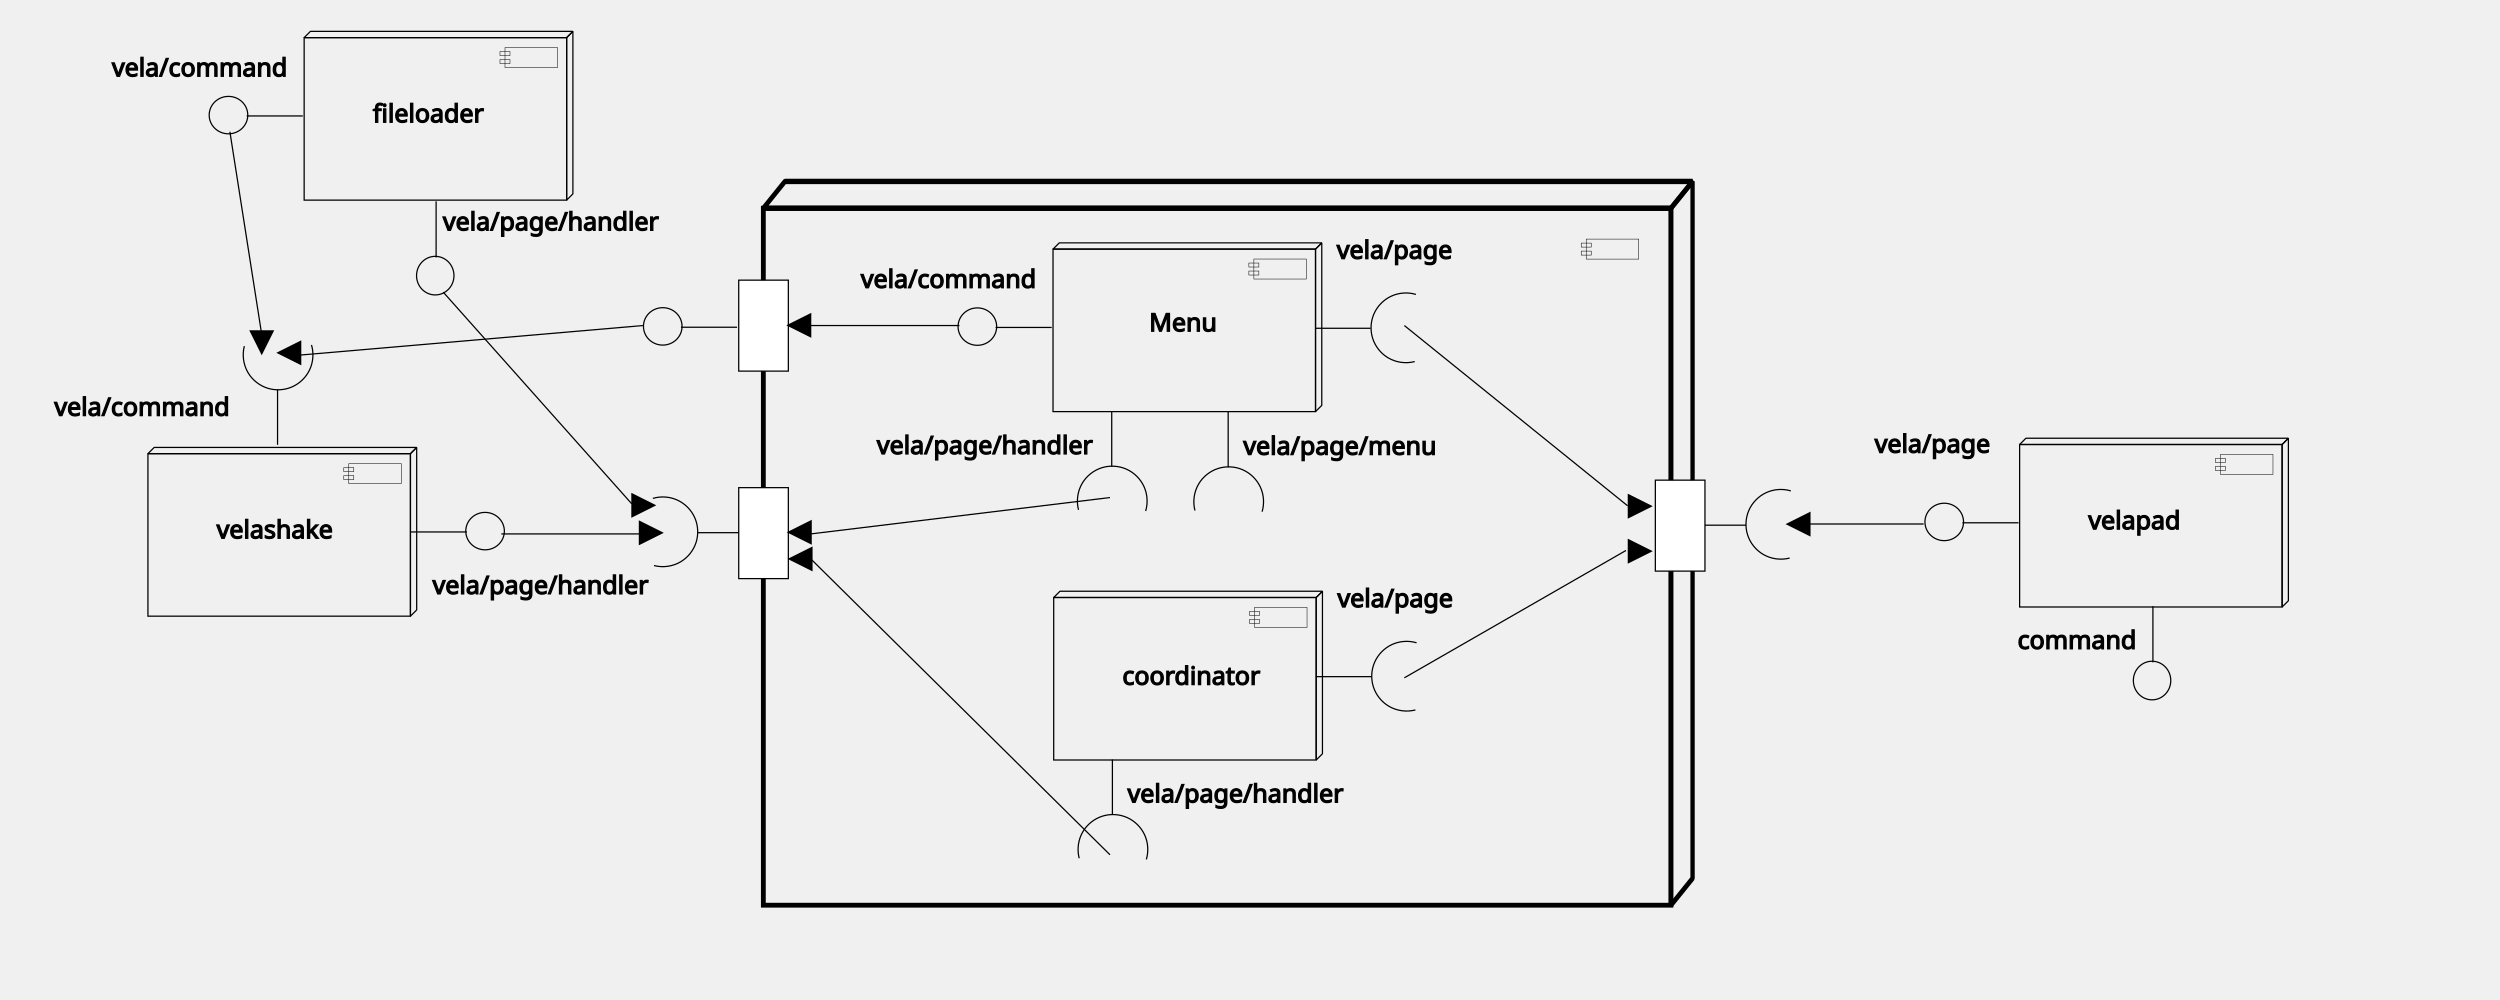
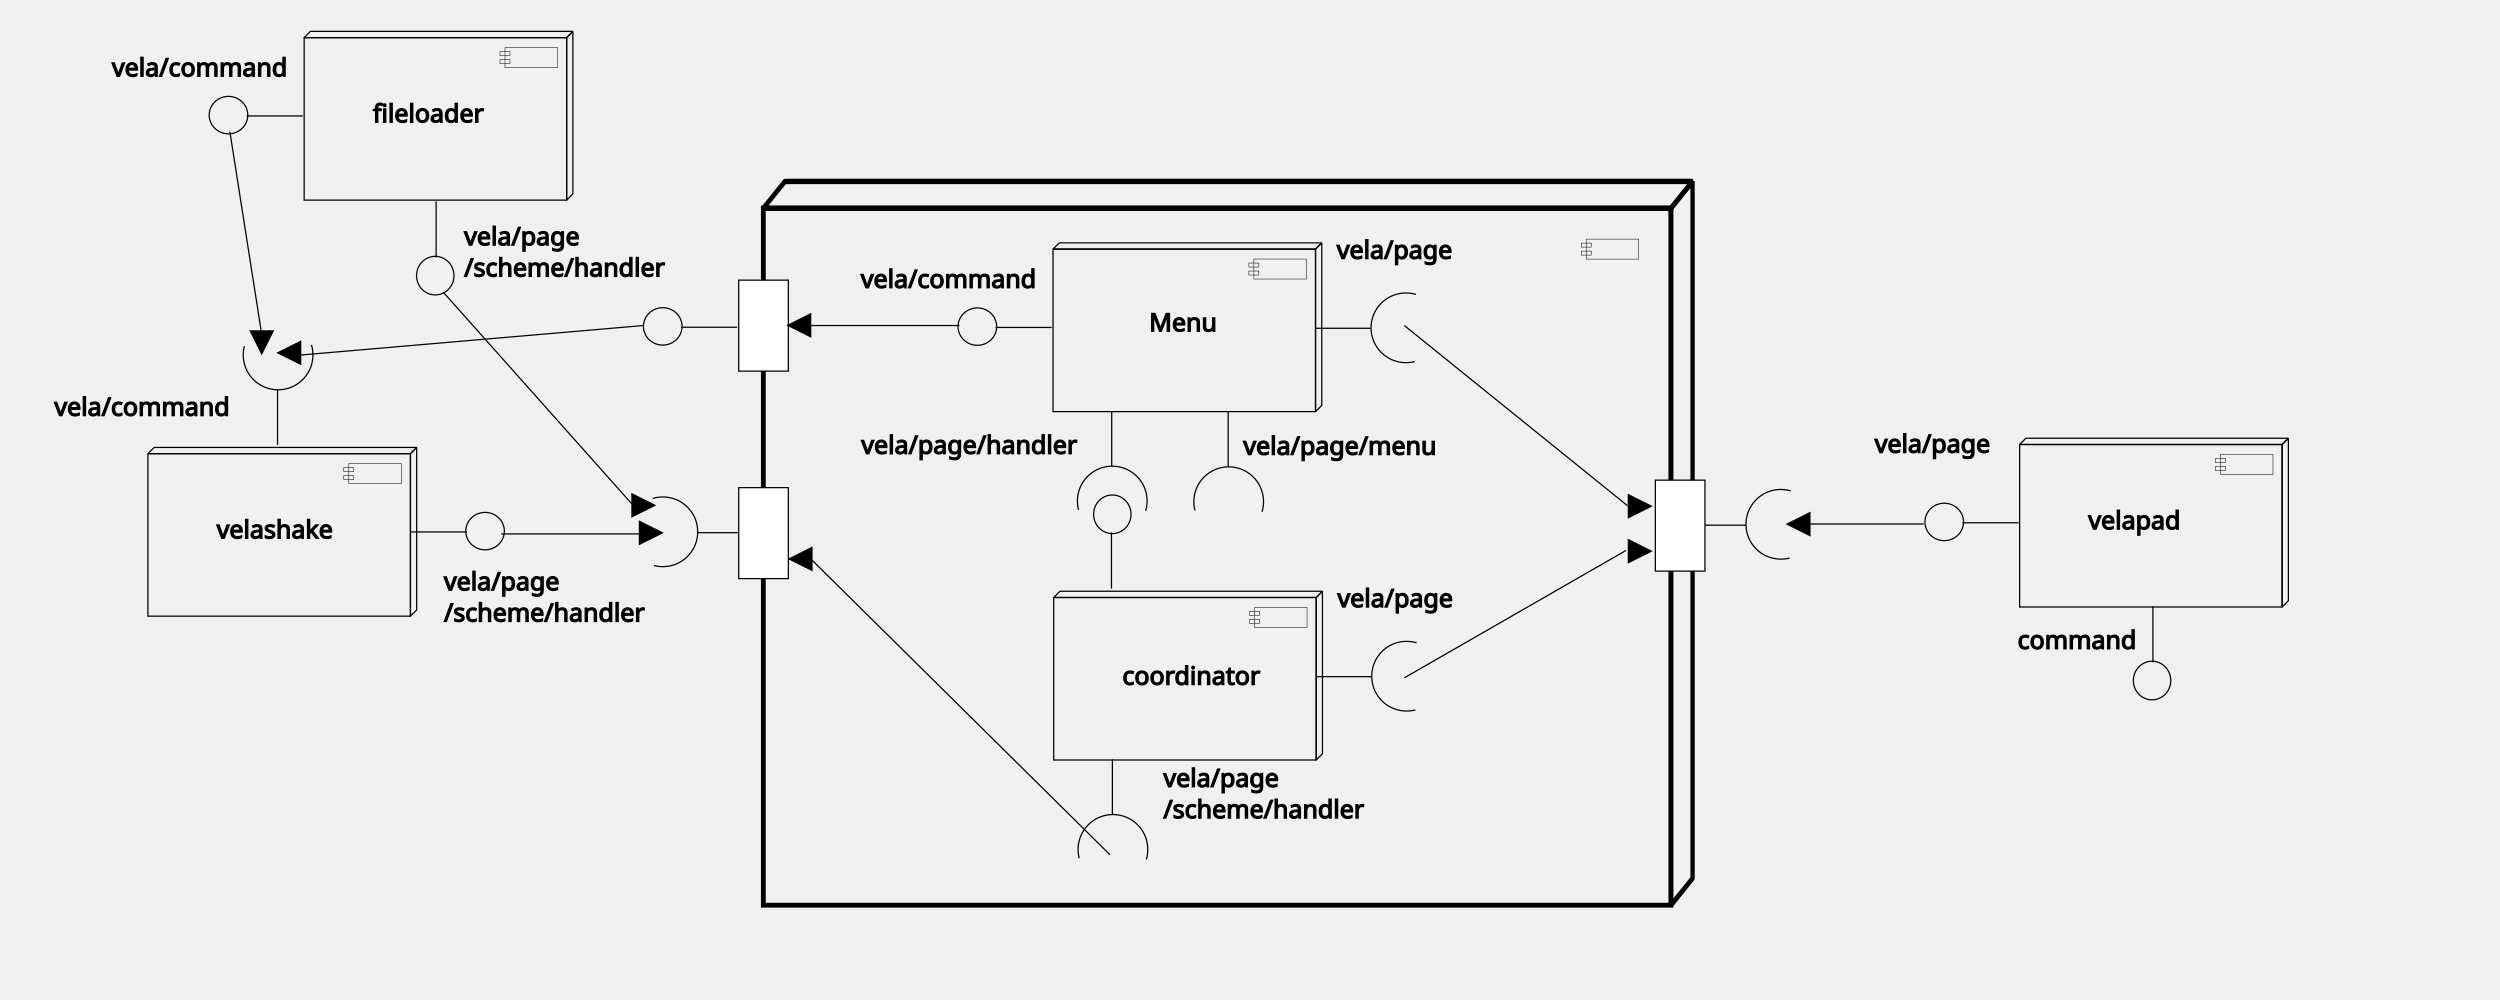
<svg xmlns="http://www.w3.org/2000/svg" viewBox="165 100 2000 800" id="svg4022" version="1.1" width="100%" height="100%" style="stroke:#000000">
  <defs id="defs4148">
    </defs>
  <style type="text/css" id="style4024">
* {
	stroke: black;
}

text {
	fill: black;
	stroke: none;
	font-size: 10px;
	font-family: sans-serif;
}

rect, ellipse {
	fill: white;
}

polygon {
	stroke-miterlimit: 1;
	fill: white;
}
</style>
  <text xml:space="preserve" style="font-size:40px;font-style:normal;font-weight:normal;line-height:125%;letter-spacing:0px;word-spacing:0px;fill:#000000;fill-opacity:1;stroke:none;font-family:Sans;-inkscape-font-specification:Sans" x="225.602" y="1067.237" id="text4386">
    <tspan id="tspan4388" style="font-style:normal;stroke:#000000;-inkscape-font-specification:Sans" x="225.602" y="1067.237" />
  </text>
  <g id="g4231" transform="translate(-412.0308,278.0615)" style="stroke:#000000">
    <rect style="fill:none;stroke:#000000" id="rect4044-5-4-2-4-6" height="130" width="210" y="184.874" x="695.381" />
    <g transform="translate(149.5207,45.45247)" style="fill:none;stroke:#000000" id="g3301-9-0-7-7">
      <polygon points="590,235 585,240 375,240 380,235 " id="polygon4046-6-2-15-7-7" transform="translate(170.8606,-100.578)" style="fill:none;stroke:#000000;stroke-miterlimit:1" />
      <polygon points="590,365 585,370 585,240 590,235 " id="polygon4048-6-0-8-5-5" transform="translate(170.8606,-100.578)" style="fill:none;stroke:#000000;stroke-miterlimit:1" />
    </g>
    <g style="fill:none;stroke:#000000" transform="matrix(0.4,0,0,0.4,698.053,140.807)" id="g4274-8-3-5-4-4-5">
      <rect style="fill:none;stroke:#000000" x="395" y="130" width="105" height="40" id="rect4090-5-5-8-8-9-4" />
      <rect style="fill:none;stroke:#000000" x="385" y="138" width="20" height="8" id="rect4092-1-9-4-9-9-1" />
      <rect style="fill:none;stroke:#000000" x="385" y="154" width="20" height="8" id="rect4094-3-4-9-7-2-7" />
    </g>
  </g>
  <g id="g7115" transform="matrix(-1,0,0,1,808.1256,318.0615)" style="stroke:#000000">
    <path d="m 309.669,27.077 c 0,8.267 -6.911,14.969 -15.437,14.969 -8.525,0 -15.437,-6.702 -15.437,-14.969 0,-8.267 6.911,-14.969 15.437,-14.969 8.525,0 15.437,6.702 15.437,14.969 z" id="path4963-2-2-4-4-5-4" style="opacity:0.99;fill:none;stroke:#000000;stroke-width:1;stroke-linecap:butt;stroke-linejoin:bevel;stroke-miterlimit:0;stroke-opacity:1;stroke-dasharray:none" transform="matrix(1,0,0,-1,-39.16464,233.9039)" />
    <path id="path3930" d="m 269.618,207.504 44.907,0" style="fill:none;stroke:#000000;stroke-width:1px;stroke-linecap:butt;stroke-linejoin:miter;stroke-opacity:1" />
  </g>
-   <text xml:space="preserve" style="font-size:20px;font-style:normal;font-weight:normal;line-height:125%;letter-spacing:0px;word-spacing:0px;fill:#000000;fill-opacity:1;stroke:none;font-family:Sans;-inkscape-font-specification:Sans" x="511.082" y="575.125" id="text4283">
-     <tspan id="tspan4285" style="stroke:#000000" x="511.082" y="575.125">vela/page/handler</tspan>
-   </text>
  <text xml:space="preserve" style="font-size:20px;font-style:normal;font-weight:normal;line-height:125%;letter-spacing:0px;word-spacing:0px;fill:#000000;fill-opacity:1;stroke:none;font-family:Sans;-inkscape-font-specification:Sans" x="338.337" y="530.664" id="text4287">
    <tspan id="tspan4289" style="stroke:#000000" x="338.337" y="530.664">velashake</tspan>
  </text>
  <text xml:space="preserve" style="font-size:20px;font-style:normal;font-weight:normal;line-height:125%;letter-spacing:0px;word-spacing:0px;fill:#000000;fill-opacity:1;stroke:none;font-family:Sans;-inkscape-font-specification:Sans" x="208.492" y="432.533" id="text7146">
    <tspan id="tspan7148" style="stroke:#000000" x="208.492" y="432.533">vela/command</tspan>
  </text>
  <g id="g4341" transform="matrix(1,0,0,-1,-52.34623,729.1919)" style="stroke:#000000">
    <path id="path4999-4-0-0-3-8" d="m 466.536,353.247 c 1.933,-6.453 1.424,-13.606 -1.404,-19.721 -2.828,-6.114 -7.949,-11.134 -14.118,-13.84 -6.169,-2.705 -13.331,-3.072 -19.745,-1.011 -6.413,2.062 -12.02,6.533 -15.458,12.326 -3.757,6.333 -4.861,14.185 -2.995,21.308" style="fill:none;stroke:#000000;stroke-width:1px;stroke-linecap:butt;stroke-linejoin:miter;stroke-opacity:1" />
    <path id="path4337" d="m 439.385,317.662 0,-44.323" style="fill:none;stroke:#000000;stroke-width:1px;stroke-linecap:butt;stroke-linejoin:miter;stroke-opacity:1" />
  </g>
  <text xml:space="preserve" style="font-size:40px;font-style:normal;font-weight:normal;line-height:125%;letter-spacing:0px;word-spacing:0px;fill:#000000;fill-opacity:1;stroke:none;font-family:Sans;-inkscape-font-specification:Sans" x="608.925" y="1069.962" id="text4386-7">
    <tspan id="tspan4388-9" style="font-style:normal;stroke:#000000;-inkscape-font-specification:Sans" x="608.925" y="1069.962" />
  </text>
  <g id="g4231-2" transform="translate(1085.323,270.7242)" style="stroke:#000000">
    <rect style="fill:none;stroke:#000000" id="rect4044-5-4-2-4-6-7" height="130" width="210" y="184.874" x="695.381" />
    <g transform="translate(149.5207,45.45247)" style="fill:none;stroke:#000000" id="g3301-9-0-7-7-9">
      <polygon points="590,235 585,240 375,240 380,235 " id="polygon4046-6-2-15-7-7-1" transform="translate(170.8606,-100.578)" style="fill:none;stroke:#000000;stroke-miterlimit:1" />
      <polygon points="590,365 585,370 585,240 590,235 " id="polygon4048-6-0-8-5-5-3" transform="translate(170.8606,-100.578)" style="fill:none;stroke:#000000;stroke-miterlimit:1" />
    </g>
    <g style="fill:none;stroke:#000000" transform="matrix(0.4,0,0,0.4,698.053,140.807)" id="g4274-8-3-5-4-4-5-9">
      <rect style="fill:none;stroke:#000000" x="395" y="130" width="105" height="40" id="rect4090-5-5-8-8-9-4-6" />
      <rect style="fill:none;stroke:#000000" x="385" y="138" width="20" height="8" id="rect4092-1-9-4-9-9-1-6" />
      <rect style="fill:none;stroke:#000000" x="385" y="154" width="20" height="8" id="rect4094-3-4-9-7-2-7-8" />
    </g>
  </g>
  <g transform="translate(1465.323,310.7242)" style="stroke:#000000" id="g7115-5">
    <path d="m 309.669,27.077 c 0,8.267 -6.911,14.969 -15.437,14.969 -8.525,0 -15.437,-6.702 -15.437,-14.969 0,-8.267 6.911,-14.969 15.437,-14.969 8.525,0 15.437,6.702 15.437,14.969 z" id="path4963-2-2-4-4-5-4-77" style="opacity:0.99;fill:none;stroke:#000000;stroke-width:1;stroke-linecap:butt;stroke-linejoin:bevel;stroke-miterlimit:0;stroke-opacity:1;stroke-dasharray:none" transform="matrix(1,0,0,-1,-39.16464,233.9039)" />
    <path id="path3930-5" d="m 269.618,207.504 44.907,0" style="fill:none;stroke:#000000;stroke-width:1px;stroke-linecap:butt;stroke-linejoin:miter;stroke-opacity:1" />
  </g>
  <text xml:space="preserve" style="font-size:20px;font-style:normal;font-weight:normal;line-height:125%;letter-spacing:0px;word-spacing:0px;fill:#000000;fill-opacity:1;stroke:none;font-family:Sans;-inkscape-font-specification:Sans" x="1664.775" y="462.095" id="text4283-0">
    <tspan id="tspan4285-2" style="stroke:#000000" x="1664.775" y="462.095">vela/page</tspan>
  </text>
  <text xml:space="preserve" style="font-size:20px;font-style:normal;font-weight:normal;line-height:125%;letter-spacing:0px;word-spacing:0px;fill:#000000;fill-opacity:1;stroke:none;font-family:Sans;-inkscape-font-specification:Sans" x="1835.69" y="523.326" id="text4287-1">
    <tspan id="tspan4289-8" style="stroke:#000000" x="1835.69" y="523.326">velapad</tspan>
  </text>
  <g transform="matrix(0,-1,1,0,1679.826,899.4977)" style="stroke:#000000" id="g7115-3">
    <path d="m 309.669,27.077 c 0,8.267 -6.911,14.969 -15.437,14.969 -8.525,0 -15.437,-6.702 -15.437,-14.969 0,-8.267 6.911,-14.969 15.437,-14.969 8.525,0 15.437,6.702 15.437,14.969 z" id="path4963-2-2-4-4-5-4-7" style="opacity:0.99;fill:none;stroke:#000000;stroke-width:1;stroke-linecap:butt;stroke-linejoin:bevel;stroke-miterlimit:0;stroke-opacity:1;stroke-dasharray:none" transform="matrix(1,0,0,-1,-39.16464,233.9039)" />
    <path id="path3930-2" d="m 269.618,207.504 44.907,0" style="fill:none;stroke:#000000;stroke-width:1px;stroke-linecap:butt;stroke-linejoin:miter;stroke-opacity:1" />
  </g>
  <text xml:space="preserve" style="font-size:20px;font-style:normal;font-weight:normal;line-height:125%;letter-spacing:0px;word-spacing:0px;fill:#000000;fill-opacity:1;stroke:none;font-family:Sans;-inkscape-font-specification:Sans" x="1779.077" y="619.073" id="text7146-6">
    <tspan id="tspan7148-6" style="stroke:#000000" x="1779.077" y="619.073">command</tspan>
  </text>
  <text xml:space="preserve" style="font-size:40px;font-style:normal;font-weight:normal;line-height:125%;letter-spacing:0px;word-spacing:0px;fill:#000000;fill-opacity:1;stroke:none;font-family:Sans;-inkscape-font-specification:Sans" x="568.133" y="1337.099" id="text4386-6">
    <tspan id="tspan4388-8" style="font-style:normal;stroke:#000000;-inkscape-font-specification:Sans" x="568.133" y="1337.099" />
  </text>
  <g id="g11015">
    <text id="text4207" y="365.022" x="1084.388" style="font-size:20px;font-style:normal;font-weight:normal;line-height:125%;letter-spacing:0px;word-spacing:0px;fill:#000000;fill-opacity:1;stroke:none;font-family:Sans;-inkscape-font-specification:Sans" xml:space="preserve">
      <tspan y="365.022" x="1084.388" style="stroke:#000000" id="tspan4209">Menu</tspan>
    </text>
    <g id="g4231-4" style="stroke:#000000" transform="translate(312.0387,114.421)">
      <rect x="695.381" y="184.874" width="210" height="130" id="rect4044-5-4-2-4-6-2" style="fill:none;stroke:#000000" />
      <g id="g3301-9-0-7-7-5" style="fill:none;stroke:#000000" transform="translate(149.5207,45.45247)">
        <polygon style="fill:none;stroke:#000000;stroke-miterlimit:1" transform="translate(170.8606,-100.578)" id="polygon4046-6-2-15-7-7-8" points="590,235 585,240 375,240 380,235 " />
        <polygon style="fill:none;stroke:#000000;stroke-miterlimit:1" transform="translate(170.8606,-100.578)" id="polygon4048-6-0-8-5-5-5" points="590,365 585,370 585,240 590,235 " />
      </g>
      <g id="g4274-8-3-5-4-4-5-3" transform="matrix(0.4,0,0,0.4,698.053,140.807)" style="fill:none;stroke:#000000">
        <rect id="rect4090-5-5-8-8-9-4-7" height="40" width="105" y="130" x="395" style="fill:none;stroke:#000000" />
        <rect id="rect4092-1-9-4-9-9-1-11" height="8" width="20" y="138" x="385" style="fill:none;stroke:#000000" />
        <rect id="rect4094-3-4-9-7-2-7-4" height="8" width="20" y="154" x="385" style="fill:none;stroke:#000000" />
      </g>
    </g>
    <text id="text4283-2" y="306.956" x="1234.444" style="font-size:20px;font-style:normal;font-weight:normal;line-height:125%;letter-spacing:0px;word-spacing:0px;fill:#000000;fill-opacity:1;stroke:none;font-family:Sans;-inkscape-font-specification:Sans" xml:space="preserve">
      <tspan y="306.956" x="1234.444" style="stroke:#000000" id="tspan4285-8">vela/page</tspan>
    </text>
-     <text id="text4325" y="463.193" x="866.521" style="font-size:20px;font-style:normal;font-weight:normal;line-height:125%;letter-spacing:0px;word-spacing:0px;fill:#000000;fill-opacity:1;stroke:none;font-family:Sans;-inkscape-font-specification:Sans" xml:space="preserve">
-       <tspan y="463.193" x="866.521" style="stroke:#000000" id="tspan4327">vela/page/handler</tspan>
-     </text>
    <g id="g4345" style="stroke:#000000" transform="translate(674.9924,155.5846)">
      <path style="fill:none;stroke:#000000;stroke-width:1px;stroke-linecap:butt;stroke-linejoin:miter;stroke-opacity:1" d="m 622.745,179.947 c -6.453,-1.933 -13.606,-1.424 -19.721,1.404 -6.114,2.828 -11.134,7.949 -13.84,14.118 -2.705,6.169 -3.072,13.331 -1.011,19.745 2.062,6.413 6.533,12.02 12.326,15.458 6.333,3.757 14.185,4.861 21.308,2.995" id="path4999-4-0-0-3" />
      <path style="fill:none;stroke:#000000;stroke-width:1px;stroke-linecap:butt;stroke-linejoin:miter;stroke-opacity:1" d="m 586.583,207.036 -44.439,0" id="path4331" />
    </g>
    <g style="stroke:#000000" transform="translate(614.9924,155.5846)" id="g4341-4">
      <path style="fill:none;stroke:#000000;stroke-width:1px;stroke-linecap:butt;stroke-linejoin:miter;stroke-opacity:1" d="m 466.536,353.247 c 1.933,-6.453 1.424,-13.606 -1.404,-19.721 -2.828,-6.114 -7.949,-11.134 -14.118,-13.84 -6.169,-2.705 -13.331,-3.072 -19.745,-1.011 -6.413,2.062 -12.02,6.533 -15.458,12.326 -3.757,6.333 -4.861,14.185 -2.995,21.308" id="path4999-4-0-0-3-8-2" />
      <path style="fill:none;stroke:#000000;stroke-width:1px;stroke-linecap:butt;stroke-linejoin:miter;stroke-opacity:1" d="m 439.385,317.662 0,-44.323" id="path4337-3" />
    </g>
    <g style="stroke:#000000" transform="translate(540,1220)" id="g16736">
      <path transform="matrix(1,0,0,-1,112.6546,-831.6426)" style="opacity:0.99;fill:none;stroke:#000000;stroke-width:1;stroke-linecap:butt;stroke-linejoin:bevel;stroke-miterlimit:0;stroke-opacity:1;stroke-dasharray:none" id="path4963-2-2-4-4-5-4-9" d="m 309.669,27.077 c 0,8.267 -6.911,14.969 -15.437,14.969 -8.525,0 -15.437,-6.702 -15.437,-14.969 0,-8.267 6.911,-14.969 15.437,-14.969 8.525,0 15.437,6.702 15.437,14.969 z" />
      <path style="fill:none;stroke:#000000;stroke-width:1px;stroke-linecap:butt;stroke-linejoin:miter;stroke-opacity:1" d="m 421.438,-858.042 44.907,0" id="path3930-1" />
    </g>
    <text id="text8647" y="330.244" x="853.672" style="font-size:20px;font-style:normal;font-weight:normal;line-height:125%;letter-spacing:0px;word-spacing:0px;fill:#000000;fill-opacity:1;stroke:none;font-family:Sans;-inkscape-font-specification:Sans" xml:space="preserve">
      <tspan y="330.244" x="853.672" style="stroke:#000000" id="tspan8649">vela/command</tspan>
    </text>
    <text id="text4325-4" y="463.734" x="1159.677" style="font-size:20px;font-style:normal;font-weight:normal;line-height:125%;letter-spacing:0px;word-spacing:0px;fill:#000000;fill-opacity:1;stroke:none;font-family:Sans;-inkscape-font-specification:Sans" xml:space="preserve">
      <tspan y="463.734" x="1159.677" style="stroke:#000000" id="tspan4327-1">vela/page/menu</tspan>
    </text>
    <g style="stroke:#000000" transform="translate(708.1479,156.1253)" id="g4341-8">
      <path style="fill:none;stroke:#000000;stroke-width:1px;stroke-linecap:butt;stroke-linejoin:miter;stroke-opacity:1" d="m 466.536,353.247 c 1.933,-6.453 1.424,-13.606 -1.404,-19.721 -2.828,-6.114 -7.949,-11.134 -14.118,-13.84 -6.169,-2.705 -13.331,-3.072 -19.745,-1.011 -6.413,2.062 -12.02,6.533 -15.458,12.326 -3.757,6.333 -4.861,14.185 -2.995,21.308" id="path4999-4-0-0-3-8-6" />
      <path style="fill:none;stroke:#000000;stroke-width:1px;stroke-linecap:butt;stroke-linejoin:miter;stroke-opacity:1" d="m 439.385,317.662 0,-44.323" id="path4337-6" />
    </g>
  </g>
  <text xml:space="preserve" style="font-size:40px;font-style:normal;font-weight:normal;line-height:125%;letter-spacing:0px;word-spacing:0px;fill:#000000;fill-opacity:1;stroke:none;font-family:Sans;-inkscape-font-specification:Sans" x="568.674" y="1615.805" id="text4386-5">
    <tspan id="tspan4388-89" style="font-style:normal;stroke:#000000;-inkscape-font-specification:Sans" x="568.674" y="1615.805" />
  </text>
  <text xml:space="preserve" style="font-size:20px;font-style:normal;font-weight:normal;line-height:125%;letter-spacing:0px;word-spacing:0px;fill:#000000;fill-opacity:1;stroke:none;font-family:Sans;-inkscape-font-specification:Sans" x="1062.929" y="647.728" id="text4207-5">
    <tspan id="tspan4209-9" style="stroke:#000000" x="1062.929" y="647.728">coordinator</tspan>
  </text>
  <g transform="translate(312.5796,393.1267)" style="stroke:#000000" id="g4231-4-5">
    <rect style="fill:none;stroke:#000000" id="rect4044-5-4-2-4-6-2-6" height="130" width="210" y="184.874" x="695.381" />
    <g transform="translate(149.5207,45.45247)" style="fill:none;stroke:#000000" id="g3301-9-0-7-7-5-9">
      <polygon points="590,235 585,240 375,240 380,235 " id="polygon4046-6-2-15-7-7-8-4" transform="translate(170.8606,-100.578)" style="fill:none;stroke:#000000;stroke-miterlimit:1" />
      <polygon points="590,365 585,370 585,240 590,235 " id="polygon4048-6-0-8-5-5-5-9" transform="translate(170.8606,-100.578)" style="fill:none;stroke:#000000;stroke-miterlimit:1" />
    </g>
    <g style="fill:none;stroke:#000000" transform="matrix(0.4,0,0,0.4,698.053,140.807)" id="g4274-8-3-5-4-4-5-3-0">
      <rect style="fill:none;stroke:#000000" x="395" y="130" width="105" height="40" id="rect4090-5-5-8-8-9-4-7-6" />
      <rect style="fill:none;stroke:#000000" x="385" y="138" width="20" height="8" id="rect4092-1-9-4-9-9-1-11-8" />
      <rect style="fill:none;stroke:#000000" x="385" y="154" width="20" height="8" id="rect4094-3-4-9-7-2-7-4-7" />
    </g>
  </g>
  <text xml:space="preserve" style="font-size:20px;font-style:normal;font-weight:normal;line-height:125%;letter-spacing:0px;word-spacing:0px;fill:#000000;fill-opacity:1;stroke:none;font-family:Sans;-inkscape-font-specification:Sans" x="1234.985" y="585.661" id="text4283-1">
    <tspan id="tspan4285-7" style="stroke:#000000" x="1234.985" y="585.661">vela/page</tspan>
-   </text>
-   <text xml:space="preserve" style="font-size:20px;font-style:normal;font-weight:normal;line-height:125%;letter-spacing:0px;word-spacing:0px;fill:#000000;fill-opacity:1;stroke:none;font-family:Sans;-inkscape-font-specification:Sans" x="1067.062" y="741.899" id="text4325-6">
-     <tspan id="tspan4327-4" style="stroke:#000000" x="1067.062" y="741.899">vela/page/handler</tspan>
  </text>
  <g transform="translate(675.5333,434.2903)" style="stroke:#000000" id="g4345-9">
    <path id="path4999-4-0-0-3-2" d="m 622.745,179.947 c -6.453,-1.933 -13.606,-1.424 -19.721,1.404 -6.114,2.828 -11.134,7.949 -13.84,14.118 -2.705,6.169 -3.072,13.331 -1.011,19.745 2.062,6.413 6.533,12.02 12.326,15.458 6.333,3.757 14.185,4.861 21.308,2.995" style="fill:none;stroke:#000000;stroke-width:1px;stroke-linecap:butt;stroke-linejoin:miter;stroke-opacity:1" />
    <path id="path4331-0" d="m 586.583,207.036 -44.439,0" style="fill:none;stroke:#000000;stroke-width:1px;stroke-linecap:butt;stroke-linejoin:miter;stroke-opacity:1" />
  </g>
  <g id="g4341-7" transform="translate(615.5333,434.2903)" style="stroke:#000000">
    <path id="path4999-4-0-0-3-8-3" d="m 466.536,353.247 c 1.933,-6.453 1.424,-13.606 -1.404,-19.721 -2.828,-6.114 -7.949,-11.134 -14.118,-13.84 -6.169,-2.705 -13.331,-3.072 -19.745,-1.011 -6.413,2.062 -12.02,6.533 -15.458,12.326 -3.757,6.333 -4.861,14.185 -2.995,21.308" style="fill:none;stroke:#000000;stroke-width:1px;stroke-linecap:butt;stroke-linejoin:miter;stroke-opacity:1" />
    <path id="path4337-38" d="m 439.385,317.662 0,-44.323" style="fill:none;stroke:#000000;stroke-width:1px;stroke-linecap:butt;stroke-linejoin:miter;stroke-opacity:1" />
  </g>
  <rect x="775.672" y="266.581" width="726.09" height="557.577" id="rect4044-5-4-2-4-6-2-1" style="fill:none;stroke:#000000;stroke-width:3.851" />
  <g id="g3301-9-0-7-7-5-2" style="fill:none;stroke:#000000" transform="matrix(3.457571,0,0,4.289057,-1111.68,-331.4074)">
    <polygon style="fill:none;stroke:#000000;stroke-miterlimit:1" transform="translate(170.8606,-100.578)" id="polygon4046-6-2-15-7-7-8-3" points="585,240 375,240 380,235 590,235 " />
    <polygon style="fill:none;stroke:#000000;stroke-miterlimit:1" transform="translate(170.8606,-100.578)" id="polygon4048-6-0-8-5-5-5-6" points="585,370 585,240 590,235 590,365 " />
  </g>
  <g id="g4274-8-3-5-4-4-5-3-9" transform="matrix(0.4,0,0,0.4,1275.987,239.2784)" style="fill:none;stroke:#000000">
    <rect id="rect4090-5-5-8-8-9-4-7-2" height="40" width="105" y="130" x="395" style="fill:none;stroke:#000000" />
    <rect id="rect4092-1-9-4-9-9-1-11-87" height="8" width="20" y="138" x="385" style="fill:none;stroke:#000000" />
    <rect id="rect4094-3-4-9-7-2-7-4-8" height="8" width="20" y="154" x="385" style="fill:none;stroke:#000000" />
  </g>
  <path id="path3128-4-2-1-2" d="m 1561.91,520.145 -34.616,0" style="fill:#ffffff;fill-opacity:1;stroke:#000000;stroke-width:1px;stroke-linecap:butt;stroke-linejoin:miter;stroke-opacity:1" />
  <g id="g16684" transform="translate(540,1220)" style="stroke:#000000">
    <path style="fill:none;stroke:#000000;stroke-width:1px;stroke-linecap:butt;stroke-linejoin:miter;stroke-opacity:1" d="m 1057.672,-727.281 c -6.453,-1.933 -13.607,-1.424 -19.721,1.404 -6.114,2.828 -11.134,7.949 -13.84,14.118 -2.705,6.169 -3.072,13.331 -1.01,19.745 2.062,6.413 6.533,12.02 12.326,15.458 6.333,3.757 14.185,4.861 21.308,2.995" id="path4999-4-0-1-6" />
    <rect y="-735.877" x="949.277" height="72.769" width="39.692" id="rect15818" style="fill:#ffffff;fill-opacity:1;stroke:#000000;stroke-opacity:1" />
  </g>
  <polygon points="290,152.5 285,150 290,147.5 " style="fill:#000000;stroke:none" id="polygon4130-3-6" transform="matrix(-4,0,0,4,1836.039,-73.7462)" />
  <polygon points="290,147.5 290,152.5 285,150 " style="fill:#000000;stroke:none" id="polygon4130-3-6-3" transform="matrix(-4,0,0,4,2627.185,-95.0462)" />
  <polygon transform="matrix(-4,0,0,4,2627.185,-59.0462)" id="polygon16624" style="fill:#000000;stroke:none" points="290,152.5 285,150 290,147.5 " />
  <path style="fill:none;stroke:#000000;stroke-width:1px;stroke-linecap:butt;stroke-linejoin:miter;stroke-opacity:1" d="M 1467.092,504.646 1288.477,360.431" id="path16626" />
  <path style="fill:none;stroke:#000000;stroke-width:1px;stroke-linecap:butt;stroke-linejoin:miter;stroke-opacity:1" d="M 1465.769,540.369 1288.477,642.246" id="path16630" />
  <polygon points="285,150 290,147.5 290,152.5 " style="fill:#000000;stroke:none" id="polygon4130-3-6-7" transform="matrix(4,0,0,4,453.4308,-80.7077)" />
  <path style="fill:none;stroke:#000000;stroke-width:1px;stroke-linecap:butt;stroke-linejoin:miter;stroke-opacity:1" d="m 1612.631,519.2 91.292,0" id="path16652" />
  <g id="g16778" transform="translate(540,1220)" style="stroke:#000000">
    <path id="path16663" d="m 147.277,-721.281 c 6.453,-1.933 13.606,-1.424 19.721,1.404 6.114,2.828 11.134,7.949 13.84,14.118 2.706,6.169 3.072,13.331 1.011,19.745 -2.062,6.413 -6.533,12.02 -12.326,15.458 -6.333,3.757 -14.185,4.861 -21.308,2.995" style="fill:none;stroke:#000000;stroke-width:1px;stroke-linecap:butt;stroke-linejoin:miter;stroke-opacity:1" />
    <path id="path16665" d="m 183.039,-693.855 34.616,0" style="fill:#ffffff;fill-opacity:1;stroke:#000000;stroke-width:1px;stroke-linecap:butt;stroke-linejoin:miter;stroke-opacity:1" />
    <rect transform="scale(-1,1)" style="fill:#ffffff;fill-opacity:1;stroke:#000000;stroke-opacity:1" id="rect16667" width="39.692" height="72.769" x="-255.672" y="-729.877" />
  </g>
  <path style="fill:none;stroke:#000000;stroke-width:1px;stroke-linecap:butt;stroke-linejoin:miter;stroke-opacity:1" d="m 677.215,527.138 -111.138,0" id="path16688" />
-   <polygon points="290,147.5 290,152.5 285,150 " style="fill:#000000;stroke:none" id="polygon4130-3-6-0" transform="matrix(4,0,0,4,-345.5846,-74.1847)" />
-   <path style="fill:none;stroke:#000000;stroke-width:1px;stroke-linecap:butt;stroke-linejoin:miter;stroke-opacity:1" d="m 813.492,527.138 239.477,-29.108" id="path16710" />
  <polygon points="285,150 290,147.5 290,152.5 " style="fill:#000000;stroke:none" id="polygon4130-3-6-9" transform="matrix(4,0,0,4,-344.9385,-52.8616)" />
  <path style="fill:none;stroke:#000000;stroke-width:1px;stroke-linecap:butt;stroke-linejoin:miter;stroke-opacity:1" d="M 813.492,546.985 1052.969,783.815" id="path16732" />
  <g id="g16772" transform="translate(540,1220)" style="stroke:#000000">
    <g id="g16736-9" style="stroke:#000000" transform="translate(-251.682,-0.172275)">
      <path transform="matrix(1,0,0,-1,112.6546,-831.6426)" style="opacity:0.99;fill:none;stroke:#000000;stroke-width:1;stroke-linecap:butt;stroke-linejoin:bevel;stroke-miterlimit:0;stroke-opacity:1;stroke-dasharray:none" id="path4963-2-2-4-4-5-4-9-6" d="m 309.669,27.077 c 0,8.267 -6.911,14.969 -15.437,14.969 -8.525,0 -15.437,-6.702 -15.437,-14.969 0,-8.267 6.911,-14.969 15.437,-14.969 8.525,0 15.437,6.702 15.437,14.969 z" />
      <path style="fill:none;stroke:#000000;stroke-width:1px;stroke-linecap:butt;stroke-linejoin:miter;stroke-opacity:1" d="m 421.438,-858.042 44.907,0" id="path3930-1-8" />
    </g>
    <rect y="-895.877" x="-255.672" height="72.769" width="39.692" id="rect16770" style="fill:#ffffff;fill-opacity:1;stroke:#000000;stroke-opacity:1" transform="scale(-1,1)" />
  </g>
  <polygon transform="matrix(4,0,0,4,-753.9615,-217.7462)" id="polygon16794" style="fill:#000000;stroke:none" points="290,152.5 285,150 290,147.5 " />
  <polygon points="285,150 290,147.5 290,152.5 " style="fill:#000000;stroke:none" id="polygon16796" transform="matrix(4,0,0,4,-345.9615,-239.7462)" />
  <path style="fill:none;stroke:#000000;stroke-width:1px;stroke-linecap:butt;stroke-linejoin:miter;stroke-opacity:1" d="M 679.338,360.431 402.815,384.246" id="path16798" />
  <path style="fill:none;stroke:#000000;stroke-width:1px;stroke-linecap:butt;stroke-linejoin:miter;stroke-opacity:1" d="m 812.169,360.431 120.4,0" id="path16806" />
  <text xml:space="preserve" style="font-size:40px;font-style:normal;font-weight:normal;line-height:125%;letter-spacing:0px;word-spacing:0px;fill:#000000;fill-opacity:1;stroke:none;font-family:Sans;-inkscape-font-specification:Sans" x="18.238" y="614.552" id="text4386-8">
    <tspan id="tspan4388-3" style="font-style:normal;stroke:#000000;-inkscape-font-specification:Sans" x="18.238" y="614.552" />
  </text>
  <text xml:space="preserve" style="font-size:40px;font-style:normal;font-weight:normal;line-height:125%;letter-spacing:0px;word-spacing:0px;fill:#000000;fill-opacity:1;stroke:none;font-family:Sans;-inkscape-font-specification:Sans" x="821.8" y="35.319" id="text4386-3">
    <tspan id="tspan4388-0" style="font-style:normal;stroke:#000000;-inkscape-font-specification:Sans" x="821.8" y="35.319" />
  </text>
  <text xml:space="preserve" style="font-size:20px;font-style:normal;font-weight:normal;line-height:125%;letter-spacing:0px;word-spacing:0px;fill:#000000;fill-opacity:1;stroke:none;font-family:Sans;-inkscape-font-specification:Sans" x="463.286" y="197.826" id="text4207-0">
    <tspan id="tspan4209-5" style="stroke:#000000" x="463.286" y="197.826">fileloader</tspan>
  </text>
  <g transform="translate(-287.063,-54.77486)" style="stroke:#000000" id="g4231-4-52">
    <rect style="fill:none;stroke:#000000" id="rect4044-5-4-2-4-6-2-68" height="130" width="210" y="184.874" x="695.381" />
    <g transform="translate(149.5207,45.45247)" style="fill:none;stroke:#000000" id="g3301-9-0-7-7-5-4">
      <polygon points="585,240 375,240 380,235 590,235 " id="polygon4046-6-2-15-7-7-8-9" transform="translate(170.8606,-100.578)" style="fill:none;stroke:#000000;stroke-miterlimit:1" />
      <polygon points="585,370 585,240 590,235 590,365 " id="polygon4048-6-0-8-5-5-5-8" transform="translate(170.8606,-100.578)" style="fill:none;stroke:#000000;stroke-miterlimit:1" />
    </g>
    <g style="fill:none;stroke:#000000" transform="matrix(0.4,0,0,0.4,698.053,140.807)" id="g4274-8-3-5-4-4-5-3-2">
      <rect style="fill:none;stroke:#000000" x="395" y="130" width="105" height="40" id="rect4090-5-5-8-8-9-4-7-20" />
      <rect style="fill:none;stroke:#000000" x="385" y="138" width="20" height="8" id="rect4092-1-9-4-9-9-1-11-33" />
      <rect style="fill:none;stroke:#000000" x="385" y="154" width="20" height="8" id="rect4094-3-4-9-7-2-7-4-84" />
    </g>
  </g>
  <g transform="translate(75.89066,-13.61125)" style="stroke:#000000" id="g13215-88">
    <path d="m 309.669,27.077 c 0,8.267 -6.911,14.969 -15.437,14.969 -8.525,0 -15.437,-6.702 -15.437,-14.969 0,-8.267 6.911,-14.969 15.437,-14.969 8.525,0 15.437,6.702 15.437,14.969 z" id="path4963-2-2-4-4-5-4-9-8" style="opacity:0.99;fill:none;stroke:#000000;stroke-width:1;stroke-linecap:butt;stroke-linejoin:bevel;stroke-miterlimit:0;stroke-opacity:1;stroke-dasharray:none" transform="matrix(1,0,0,-1,-22.33783,232.7728)" />
    <path id="path3930-1-7" d="m 286.445,206.373 44.907,0" style="fill:none;stroke:#000000;stroke-width:1px;stroke-linecap:butt;stroke-linejoin:miter;stroke-opacity:1" />
  </g>
  <text xml:space="preserve" style="font-size:20px;font-style:normal;font-weight:normal;line-height:125%;letter-spacing:0px;word-spacing:0px;fill:#000000;fill-opacity:1;stroke:none;font-family:Sans;-inkscape-font-specification:Sans" x="254.571" y="161.048" id="text8647-5">
    <tspan id="tspan8649-0" style="stroke:#000000" x="254.571" y="161.048">vela/command</tspan>
  </text>
  <g transform="matrix(0,-1,1,0,307.5108,592.4045)" style="stroke:#000000" id="g13215-8-0">
    <path d="m 309.669,27.077 c 0,8.267 -6.911,14.969 -15.437,14.969 -8.525,0 -15.437,-6.702 -15.437,-14.969 0,-8.267 6.911,-14.969 15.437,-14.969 8.525,0 15.437,6.702 15.437,14.969 z" id="path4963-2-2-4-4-5-4-9-1-9" style="opacity:0.99;fill:none;stroke:#000000;stroke-width:1;stroke-linecap:butt;stroke-linejoin:bevel;stroke-miterlimit:0;stroke-opacity:1;stroke-dasharray:none" transform="matrix(1,0,0,-1,-22.33783,232.7728)" />
    <path id="path3930-1-3-0" d="m 286.445,206.373 44.907,0" style="fill:none;stroke:#000000;stroke-width:1px;stroke-linecap:butt;stroke-linejoin:miter;stroke-opacity:1" />
  </g>
-   <text xml:space="preserve" style="font-size:20px;font-style:normal;font-weight:normal;line-height:125%;letter-spacing:0px;word-spacing:0px;fill:#000000;fill-opacity:1;stroke:none;font-family:Sans;-inkscape-font-specification:Sans" x="519.327" y="284.282" id="text13246-6">
-     <tspan id="tspan13248-2" style="stroke:#000000" x="519.327" y="284.282">vela/page/handler</tspan>
-   </text>
  <polygon points="285,150 290,147.5 290,152.5 " style="fill:#000000;stroke:none" id="polygon15750" transform="matrix(-4,0,0,4,1830.039,-95.7462)" />
  <path style="fill:none;stroke:#000000;stroke-width:1px;stroke-linecap:butt;stroke-linejoin:miter;stroke-opacity:1" d="M 354.585,233.723 505.415,403.077" id="path15752" transform="translate(165,100)" />
  <polygon transform="matrix(0,-4,-4,0,974.3846,1524.215)" id="polygon16794-6" style="fill:#000000;stroke:none" points="290,152.5 285,150 290,147.5 " />
  <path style="fill:none;stroke:#000000;stroke-width:1px;stroke-linecap:butt;stroke-linejoin:miter;stroke-opacity:1" d="m 183.908,105.385 25.138,160.092" id="path15774" transform="translate(165,100)" />
+   <text xml:space="preserve" style="font-size:20px;font-style:normal;font-weight:normal;line-height:125%;letter-spacing:0px;word-spacing:0px;fill:#000000;fill-opacity:1;stroke:none;font-family:Sans;-inkscape-font-specification:Sans" x="520.17" y="572.201" id="text4325-2">
+     <tspan id="tspan4327-0" style="stroke:#000000" x="520.17" y="572.201">vela/page</tspan>
+     <tspan style="stroke:#000000" x="520.17" y="597.201" id="tspan3818">/scheme/handler</tspan>
+   </text>
+   <text xml:space="preserve" style="font-size:20px;font-style:normal;font-weight:normal;line-height:125%;letter-spacing:0px;word-spacing:0px;fill:#000000;fill-opacity:1;stroke:none;font-family:Sans;-inkscape-font-specification:Sans" x="536.354" y="296.139" id="text4325-2-0">
+     <tspan id="tspan4327-0-6" style="stroke:#000000" x="536.354" y="296.139">vela/page</tspan>
+     <tspan style="stroke:#000000" x="536.354" y="321.139" id="tspan3818-6">/scheme/handler</tspan>
+   </text>
+   <text xml:space="preserve" style="font-size:20px;font-style:normal;font-weight:normal;line-height:125%;letter-spacing:0px;word-spacing:0px;fill:#000000;fill-opacity:1;stroke:none;font-family:Sans;-inkscape-font-specification:Sans" x="1095.708" y="729.493" id="text4325-2-4">
+     <tspan id="tspan4327-0-2" style="stroke:#000000" x="1095.708" y="729.493">vela/page</tspan>
+     <tspan style="stroke:#000000" x="1095.708" y="754.493" id="tspan3818-59">/scheme/handler</tspan>
+   </text>
+   <g id="g18769" transform="matrix(0,1,-1,0,1940.292,-425.4)" style="stroke:#000000">
+     <path d="m 309.669,27.077 c 0,8.267 -6.911,14.969 -15.437,14.969 -8.525,0 -15.437,-6.702 -15.437,-14.969 0,-8.267 6.911,-14.969 15.437,-14.969 8.525,0 15.437,6.702 15.437,14.969 z" id="path4963-2-2-4-4-5-4-9-4" style="opacity:0.99;fill:none;stroke:#000000;stroke-width:1;stroke-linecap:butt;stroke-linejoin:bevel;stroke-miterlimit:0;stroke-opacity:1;stroke-dasharray:none" transform="matrix(1,0,0,-1,642.6033,912.5236)" />
+     <path id="path3930-1-0" d="m 951.386,886.124 44.907,0" style="fill:none;stroke:#000000;stroke-width:1px;stroke-linecap:butt;stroke-linejoin:miter;stroke-opacity:1" />
+   </g>
+   <text xml:space="preserve" style="font-size:20px;font-style:normal;font-weight:normal;line-height:125%;letter-spacing:0px;word-spacing:0px;fill:#000000;fill-opacity:1;stroke:none;font-family:Sans;-inkscape-font-specification:Sans" x="854.055" y="462.996" id="text4325-2-9">
+     <tspan style="stroke:#000000" x="854.055" y="462.996" id="tspan3818-3">vela/page/handler</tspan>
+   </text>
</svg>
